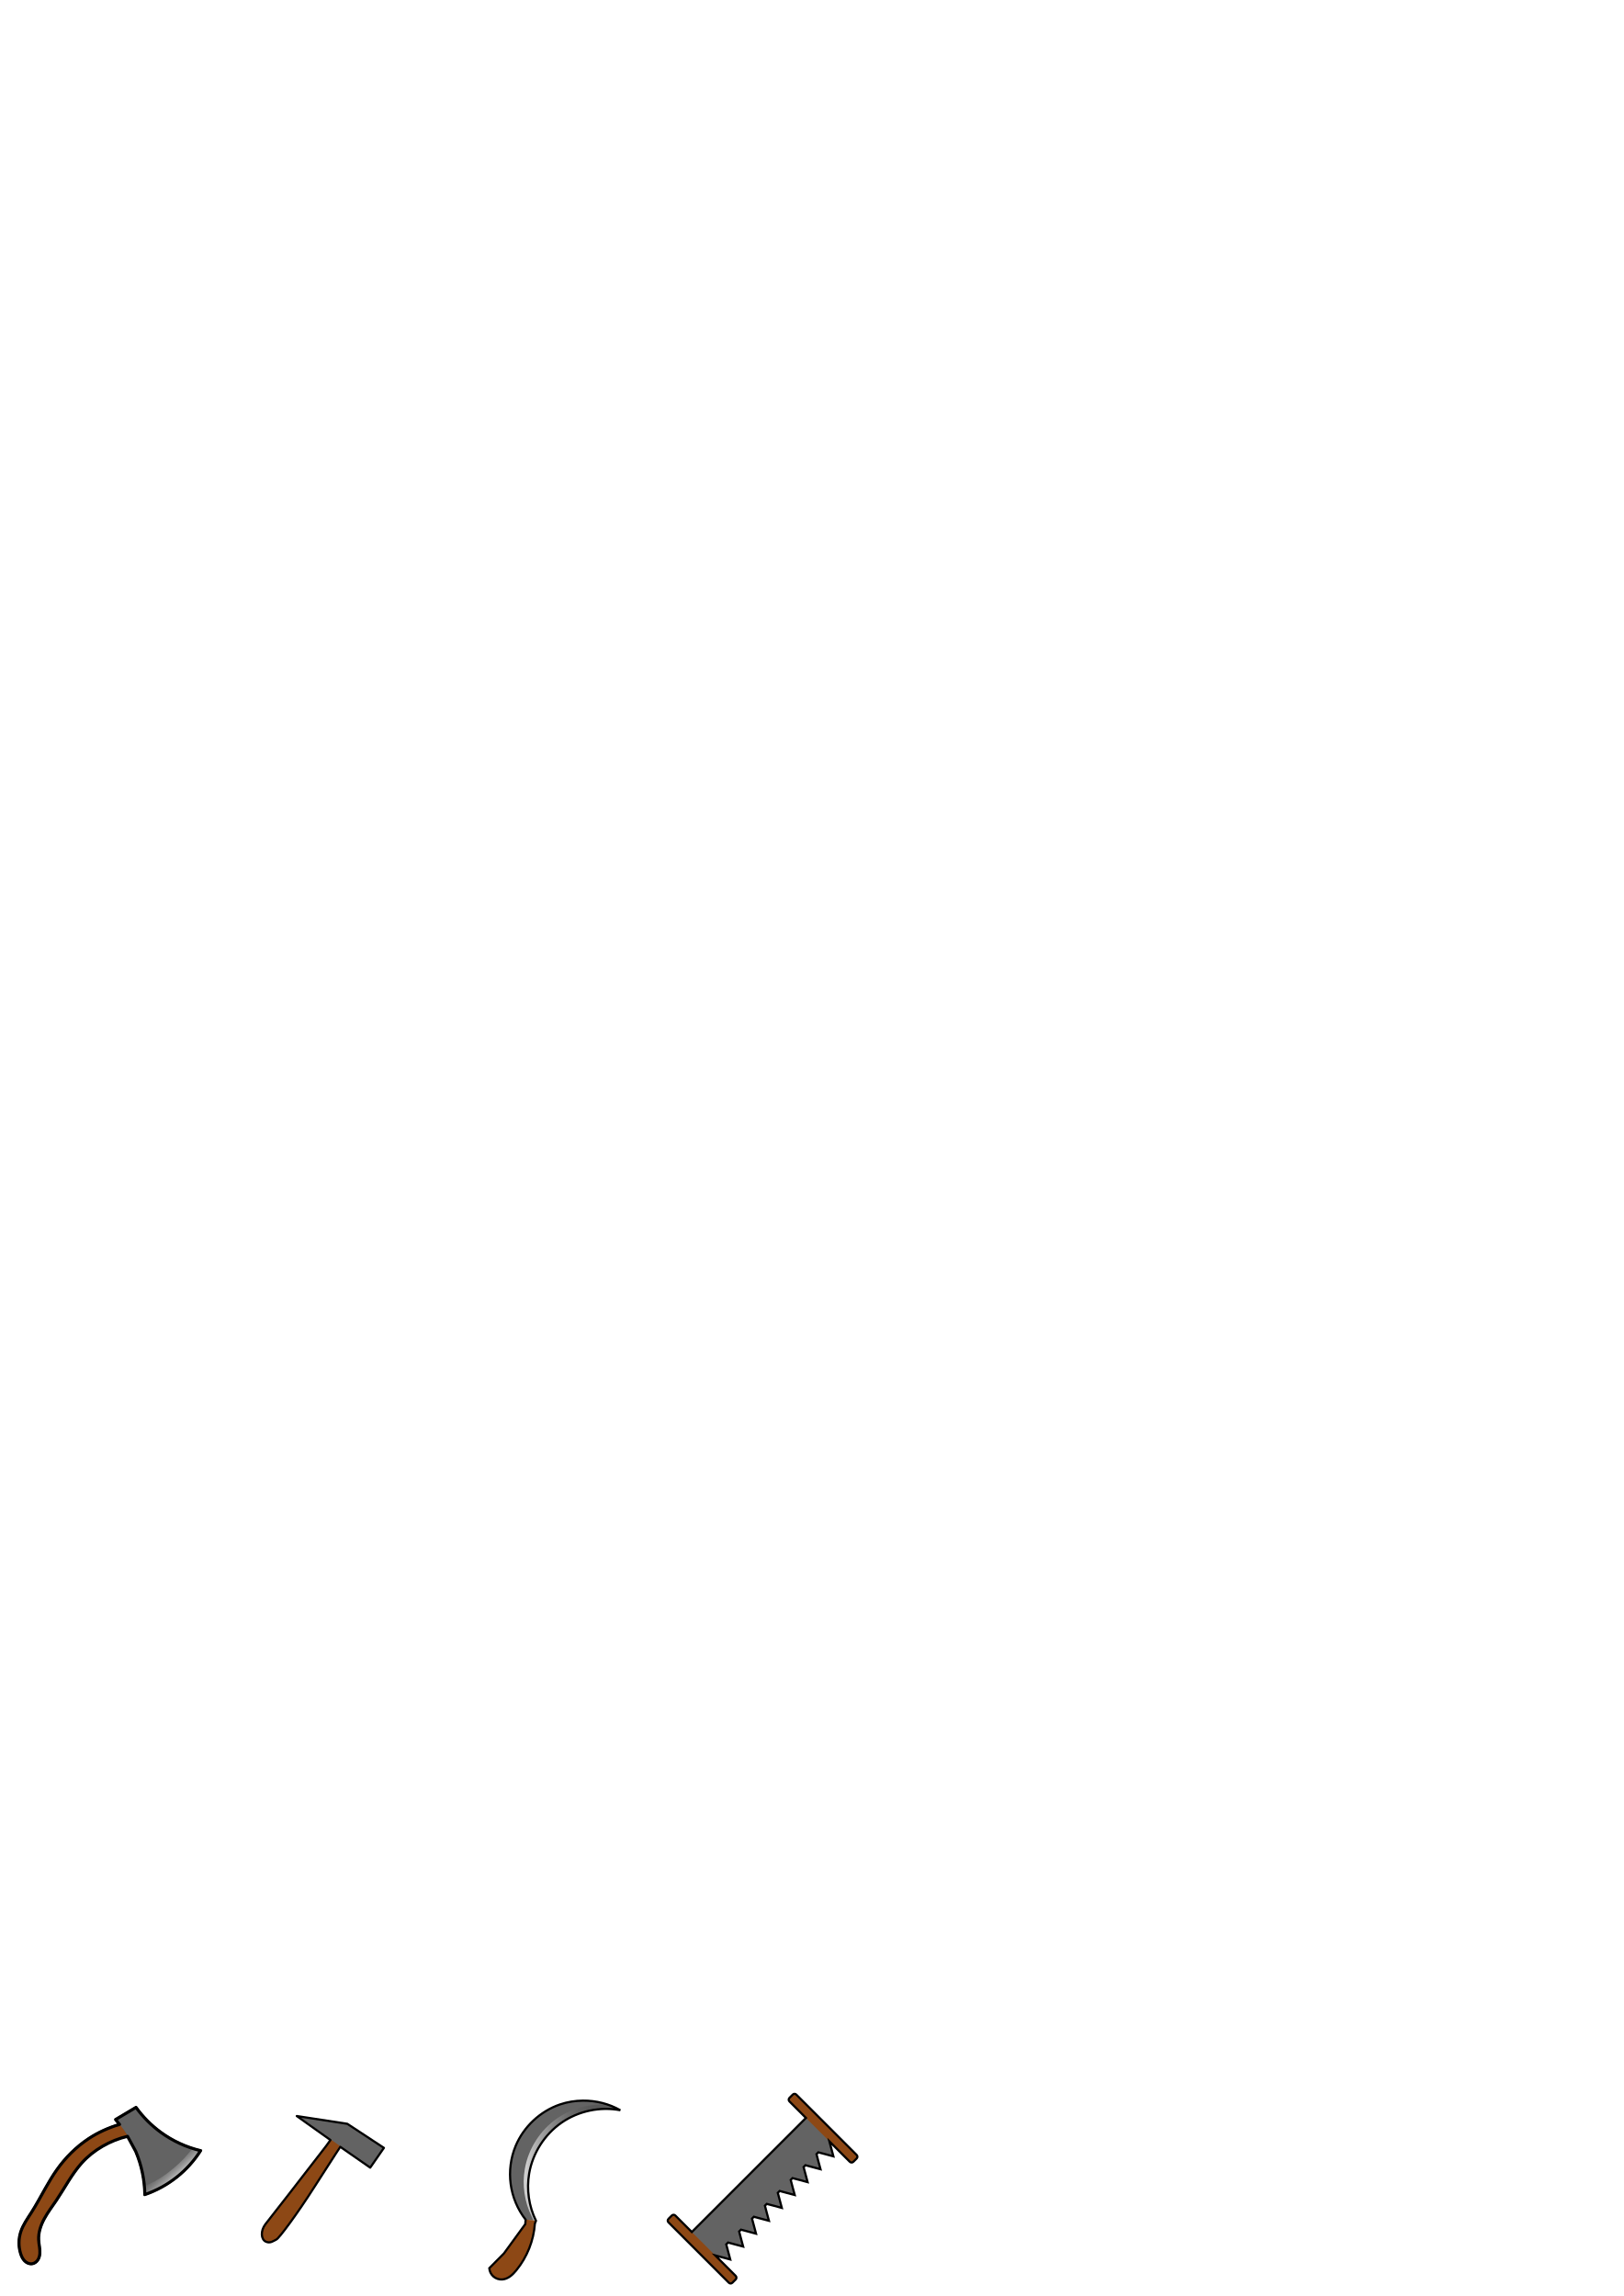
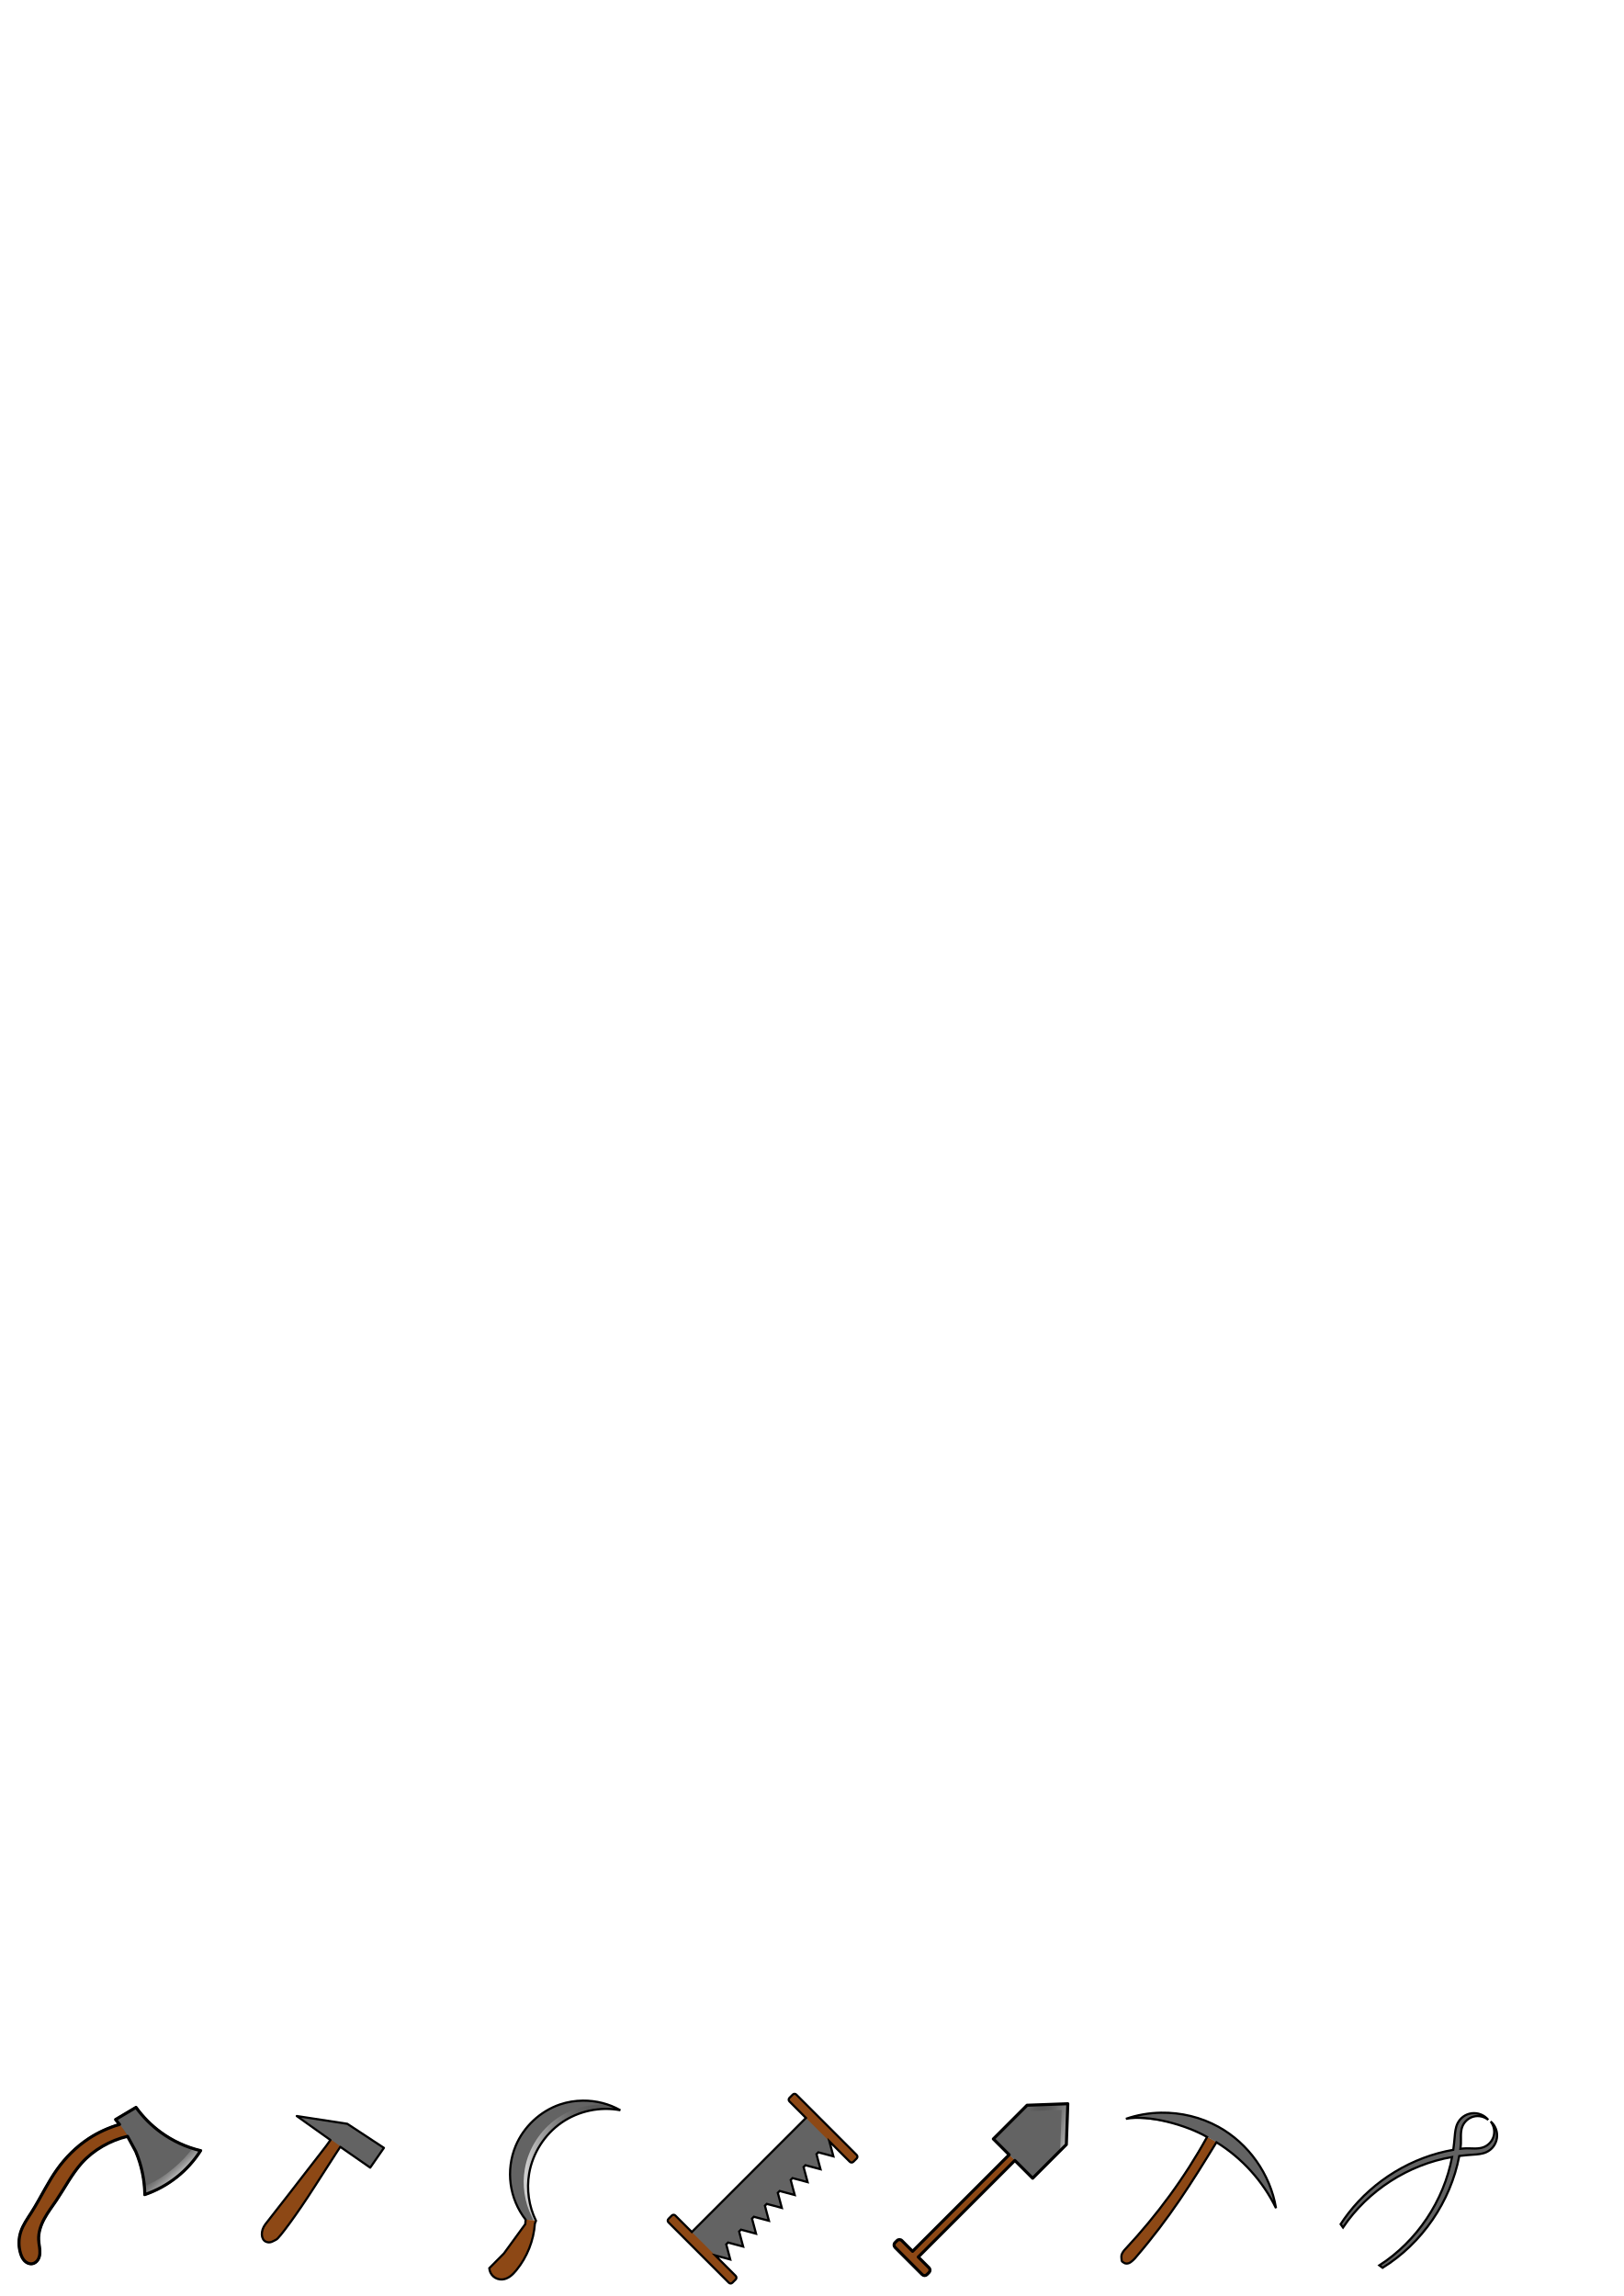
<svg xmlns="http://www.w3.org/2000/svg" xmlns:xlink="http://www.w3.org/1999/xlink" width="744.094" height="1052.362" id="svg2" version="1.1">
  <defs id="defs4">
    <linearGradient id="linearGradient3805">
      <stop style="stop-color:#dadada;stop-opacity:1;" offset="0" id="stop3807" />
      <stop style="stop-color:#000000;stop-opacity:0;" offset="1" id="stop3809" />
    </linearGradient>
    <filter id="filter3856">
      <feGaussianBlur stdDeviation="0.401" id="feGaussianBlur3858" />
    </filter>
    <linearGradient xlink:href="#linearGradient3805" id="linearGradient3876" gradientUnits="userSpaceOnUse" gradientTransform="translate(15.09375,832)" x1="206.469" y1="108.938" x2="177.902" y2="76.973" />
-     <linearGradient xlink:href="#linearGradient3805" id="linearGradient4081" x1="239.5" y1="997.248" x2="284.281" y2="997.248" gradientUnits="userSpaceOnUse" />
    <linearGradient xlink:href="#linearGradient3805" id="linearGradient4093" gradientUnits="userSpaceOnUse" x1="239.5" y1="997.248" x2="284.281" y2="997.248" />
+     <linearGradient xlink:href="#linearGradient3805" id="linearGradient4250" x1="450.618" y1="941.167" x2="430.301" y2="952.362" gradientUnits="userSpaceOnUse" />
+     <linearGradient xlink:href="#linearGradient3805" id="linearGradient4258" gradientUnits="userSpaceOnUse" x1="450.618" y1="941.167" x2="430.301" y2="952.362" />
  </defs>
  <g id="layer1">
    <g id="g3868" transform="matrix(0.3863904,0,0,0.3863904,-1.204748,633.1471)">
      <path id="path3956" transform="matrix(2.588056,0,0,2.588056,3.117955,-1638.62)" d="m 144.25,974 7.188,6.875 c -2.783,3.963 -3.717,4.876 -13.656,17.812 -9.598,12.492 -13.99,17.862 -16.219,20.844 -2.229,2.982 -2.009,6.834 0.219,7.906 2.051,0.987 3.56,-0.346 4.875,-0.969 1.315,-0.623 9.603,-11.852 17.219,-23.781 9.812,-15.37 12.014,-18.541 12.062,-18.688 l 13.719,9.531 6.281,-9.062 -16.781,-11.031 z" style="fill:#8d4815;fill-opacity:1;stroke:none" />
      <path d="m 145.203,881.304 c -13.073,3.701 -25.57,9.432 -36.904,16.925 -14.872,9.831 -27.69,22.664 -37.955,37.24 -4.895,6.95 -9.215,14.286 -13.396,21.687 -5.479,9.7 -10.734,19.537 -16.716,28.935 -4.57,7.18 -9.615,14.209 -12.345,22.27 -2.859,8.441 -2.991,17.79 -0.322,26.292 1.001,3.19 2.433,6.33 4.788,8.704 1.177,1.187 2.578,2.165 4.135,2.773 1.557,0.608 3.274,0.836 4.923,0.563 2.672,-0.443 5.025,-2.197 6.534,-4.446 1.509,-2.25 2.233,-4.957 2.44,-7.658 0.413,-5.402 -1.143,-10.754 -1.415,-16.165 -0.44,-8.746 2.503,-17.367 6.661,-25.074 4.158,-7.707 9.52,-14.685 14.416,-21.946 9.957,-14.767 18.1,-30.876 29.957,-44.166 14.296,-16.024 33.779,-27.344 54.78,-31.828 l -9.578,-14.107" id="path2989" style="fill:#000000;fill-opacity:1;stroke:#000000;stroke-width:2.588px;stroke-linecap:butt;stroke-linejoin:miter;stroke-opacity:1" />
      <path d="m 140.154,875.638 c 10.024,11.205 18.175,24.08 24.016,37.933 6.802,16.132 10.456,33.584 10.698,51.089 13.69,-4.692 26.57,-11.739 37.903,-20.738 11.074,-8.793 20.667,-19.447 28.256,-31.378 -16.945,-4.046 -33.072,-11.483 -47.152,-21.743 -11.296,-8.232 -21.275,-18.269 -29.44,-29.613 l -24.281,14.451" id="path2997" style="fill:#000000;fill-opacity:1;stroke:#000000;stroke-width:2.588px;stroke-linecap:butt;stroke-linejoin:miter;stroke-opacity:1" />
      <path style="fill:#8d4815;fill-opacity:1;stroke:none" id="path3774" d="m 145.917,881.17 c -13.332,3.661 -26.08,9.442 -37.619,17.059 -14.879,9.822 -27.691,22.663 -37.955,37.24 -4.894,6.95 -9.215,14.286 -13.396,21.687 -5.48,9.7 -10.734,19.537 -16.716,28.935 -4.57,7.18 -9.615,14.209 -12.345,22.27 -2.859,8.441 -2.991,17.79 -0.322,26.292 1.001,3.19 2.433,6.33 4.788,8.704 1.177,1.187 2.578,2.165 4.135,2.773 1.557,0.608 3.274,0.836 4.923,0.563 2.672,-0.443 5.025,-2.197 6.534,-4.446 1.509,-2.25 2.233,-4.957 2.44,-7.658 0.413,-5.402 -1.143,-10.754 -1.415,-16.165 -0.44,-8.746 2.503,-17.367 6.661,-25.074 4.158,-7.707 9.52,-14.685 14.415,-21.946 9.956,-14.767 18.099,-30.877 29.957,-44.166 14.457,-16.202 34.224,-27.587 55.494,-31.962 l -9.578,-14.107" />
      <path style="fill:#636363;fill-opacity:1;stroke:none" id="path3776" d="m 140.154,875.638 c 10.024,11.205 18.175,24.08 24.016,37.933 6.802,16.132 10.456,33.584 10.698,51.089 13.69,-4.692 26.57,-11.739 37.903,-20.738 11.074,-8.793 20.667,-19.447 28.256,-31.378 -16.945,-4.046 -33.072,-11.483 -47.152,-21.743 -11.296,-8.232 -21.275,-18.269 -29.44,-29.613 l -24.281,14.451" />
      <path id="path3788" d="m 231.237,909.808 c -3.843,5.57 -11.364,14.786 -24.812,25.688 -14.572,11.813 -26.347,17.04 -32.719,19.25 0.563,4.55 1.17,9.911 1.17,9.911 0,0 15.772,-2.807 37.906,-20.75 22.134,-17.943 28.25,-31.375 28.25,-31.375 0,0 -3.866,-1.738 -9.795,-2.723 z" style="fill:url(#linearGradient3876);fill-opacity:1;stroke:none" />
      <path id="path3813" d="m 164.438,861.188 -24.281,14.438 4.737,5.795 c -12.636,3.708 -25.595,9.537 -36.58,16.799 -14.872,9.831 -27.703,22.675 -37.969,37.25 -4.895,6.95 -9.225,14.286 -13.406,21.688 -5.479,9.7 -10.737,19.539 -16.719,28.938 -4.57,7.18 -9.613,14.22 -12.344,22.281 -2.859,8.441 -2.982,17.779 -0.312,26.281 1.001,3.19 2.427,6.314 4.781,8.688 1.177,1.187 2.599,2.174 4.156,2.781 1.557,0.608 3.257,0.836 4.906,0.562 2.672,-0.443 5.022,-2.188 6.531,-4.438 1.509,-2.25 2.231,-4.955 2.438,-7.656 0.413,-5.402 -1.134,-10.745 -1.406,-16.156 -0.44,-8.746 2.498,-17.387 6.656,-25.094 4.158,-7.707 9.511,-14.677 14.406,-21.938 C 79.988,956.639 88.143,940.54 100,927.25 c 13.874,-15.551 34.075,-26.978 54.366,-31.719 l 9.79,18.031 c 6.802,16.132 10.477,33.588 10.719,51.094 13.69,-4.692 26.573,-11.75 37.906,-20.75 11.074,-8.793 20.661,-19.444 28.25,-31.375 -16.945,-4.046 -33.077,-11.459 -47.156,-21.719 -11.296,-8.232 -21.272,-18.281 -29.438,-29.625 z" style="fill:none;stroke:#000000;stroke-width:3.623;stroke-linejoin:round;stroke-miterlimit:4;stroke-opacity:1;stroke-dasharray:none;filter:url(#filter3856)" />
      <path transform="matrix(0.8264293,0.5630405,-0.5630405,0.8264293,0,0)" style="fill:#636363;fill-opacity:1;stroke:none" d="m 838.846,494.127 51.97,-0.818 -0.229,28.541 -103.507,-2.433 z" id="rect3930" />
      <path style="fill:none;stroke:#000000;stroke-linejoin:round;stroke-opacity:1" d="m 136,969.875 15.438,11 c -2.783,3.963 -3.717,4.876 -13.656,17.812 -9.598,12.492 -13.99,17.862 -16.219,20.844 -2.229,2.982 -2.009,6.834 0.219,7.906 2.051,0.987 3.56,-0.346 4.875,-0.969 1.315,-0.623 9.603,-11.852 17.219,-23.781 9.812,-15.37 12.014,-18.541 12.062,-18.688 l 13.719,9.531 6.281,-9.062 -16.781,-11.031 z" transform="matrix(2.588056,0,0,2.588056,3.117955,-1638.62)" id="path3949" />
      <g id="g4087" transform="translate(0,-15.52834)">
        <path d="m 738.851,880.143 c -21.45,-12.257 -48.204,-14.819 -71.59,-6.856 -23.386,7.964 -43.017,26.321 -52.529,49.121 -5.943,14.244 -8.021,30.079 -5.957,45.375 2.064,15.296 8.267,30.013 17.773,42.172 l 12.297,1.232 c -8.443,-17.226 -11.316,-37.127 -8.091,-56.038 4.106,-24.075 18.232,-46.281 38.297,-60.204 20.065,-13.923 45.811,-19.383 69.8,-14.803" id="path4007" style="fill:#636363;fill-opacity:1;stroke:none" />
        <path d="m 626.137,1015.193 -25.378,34.757 -17.354,17.562 c 0.278,3.762 2.098,7.386 4.95,9.855 2.852,2.469 6.699,3.752 10.462,3.489 3.401,-0.238 6.638,-1.686 9.398,-3.686 2.76,-2.001 5.085,-4.54 7.25,-7.173 12.837,-15.611 20.656,-35.286 22.037,-55.45 l 0.385,-3.789 -10.6,-0.85 -1.151,5.285" id="path4022" style="fill:#8d4815;fill-opacity:1;stroke:none" />
        <path id="path4062" transform="matrix(2.588056,0,0,2.588056,3.117955,-1638.62)" d="m 275.25,970.625 c -7.072,0.099 -14.123,2.278 -19.938,6.312 -7.753,5.38 -13.226,13.979 -14.812,23.281 -1.246,7.307 -0.137,15 3.125,21.656 0.846,1.88 -0.005,0.01 0.859,1.859 l 1.141,0.141 c -3.262,-6.656 -4.371,-14.35 -3.125,-21.656 1.587,-9.302 7.059,-17.902 14.812,-23.281 7.753,-5.38 17.7,-7.488 26.969,-5.719 -1.743,-0.996 -3.576,-1.807 -5.469,-2.469 -0.009,-0.003 -0.022,0.003 -0.031,0 -1.174,-0.101 -2.353,-0.141 -3.531,-0.125 z" style="fill:url(#linearGradient4093);fill-opacity:1;stroke:none" />
        <path id="path4047" d="m 638.809,1011.226 c -8.443,-17.226 -11.313,-37.138 -8.088,-56.047 4.106,-24.075 18.27,-46.33 38.336,-60.253 20.065,-13.923 45.807,-19.38 69.797,-14.8 -13.406,-7.661 -28.888,-11.52 -44.32,-11.404 -9.26,0.07 -18.486,1.543 -27.255,4.529 -23.386,7.964 -43.058,26.373 -52.57,49.173 -5.943,14.244 -7.968,30.076 -5.904,45.372 2.064,15.296 8.206,29.977 17.712,42.137 l -0.404,5.257 -25.314,34.777 -17.389,17.55 c 0.278,3.762 2.082,7.398 4.933,9.867 2.852,2.469 6.751,3.741 10.514,3.478 3.401,-0.238 6.621,-1.72 9.382,-3.72 2.76,-2.001 5.033,-4.484 7.198,-7.117 12.837,-15.611 20.699,-35.317 22.079,-55.482 z" style="fill:none;stroke:#000000;stroke-width:2.588px;stroke-linecap:butt;stroke-linejoin:miter;stroke-opacity:1" />
      </g>
      <g id="g4195" transform="matrix(0.5229626,-0.5229626,0.5229626,0.5229626,31.61021,1125.088)">
        <path id="rect4097" transform="matrix(2.588056,0,0,2.588056,3.117955,-1638.62)" d="m 332.5,882.875 0,20.5 1.719,0 2.406,4.125 2.438,4.25 2.469,-4.25 2.375,-4.125 1.625,0 2.375,4.125 2.469,4.25 2.438,-4.25 2.406,-4.125 1.594,0 2.406,4.125 2.438,4.25 2.469,-4.25 2.375,-4.125 1.625,0 2.375,4.125 2.469,4.25 2.438,-4.25 2.406,-4.125 1.594,0 2.406,4.125 2.438,4.25 2.469,-4.25 2.375,-4.125 1.625,0 2.375,4.125 2.469,4.25 2.438,-4.25 2.406,-4.125 1.594,0 2.406,4.125 2.438,4.25 2.469,-4.25 2.375,-4.125 1.625,0 2.375,4.125 2.469,4.25 2.438,-4.25 2.406,-4.125 1.594,0 2.406,4.125 2.438,4.25 2.469,-4.25 2.375,-4.125 0.719,0 0,-20.5 -102.5,0 z" style="fill:#636363;fill-opacity:1;stroke:none" />
        <rect style="fill:#8d4815;fill-opacity:1;stroke:none" id="rect4167" width="15.528" height="144.931" x="1126.981" y="604.868" rx="5.408" ry="5.408" />
        <rect ry="5.408" rx="5.408" y="604.868" x="852.647" height="144.931" width="15.528" id="rect4095" style="fill:#8d4815;fill-opacity:1;stroke:none" />
        <path id="rect4169" transform="matrix(2.588056,0,0,2.588056,3.117955,-1638.62)" d="m 329.781,866.875 c -0.856,0 -1.531,0.675 -1.531,1.531 l 0,52.906 c 0,0.856 0.675,1.562 1.531,1.562 l 2.938,0 c 0.856,0 1.531,-0.706 1.531,-1.562 l 0,-17.906 2.375,4.094 2.438,4.25 2.469,-4.25 2.375,-4.125 1.625,0 2.375,4.125 2.469,4.25 2.438,-4.25 2.406,-4.125 1.594,0 2.406,4.125 2.438,4.25 2.469,-4.25 2.375,-4.125 1.625,0 2.375,4.125 2.469,4.25 2.438,-4.25 2.406,-4.125 1.594,0 2.406,4.125 2.438,4.25 2.469,-4.25 2.375,-4.125 1.625,0 2.375,4.125 2.469,4.25 2.438,-4.25 2.406,-4.125 1.594,0 2.406,4.125 2.438,4.25 2.469,-4.25 2.375,-4.125 1.625,0 2.375,4.125 2.469,4.25 2.438,-4.25 2.406,-4.125 1.594,0 2.406,4.125 2.438,4.25 2.469,-4.25 2.344,-4.062 0,17.875 c 0,0.856 0.675,1.562 1.531,1.562 l 2.938,0 c 0.856,0 1.531,-0.706 1.531,-1.562 l 0,-52.906 c 0,-0.856 -0.675,-1.531 -1.531,-1.531 l -2.938,0 c -0.856,0 -1.531,0.675 -1.531,1.531 l 0,14.469 -100,0 0,-14.469 c 0,-0.856 -0.675,-1.531 -1.531,-1.531 l -2.938,0 z" style="fill:none;stroke:#000000;stroke-width:1.352;stroke-opacity:1" />
      </g>
+       <g id="g4252" transform="matrix(0.7071068,0.7071068,-0.7071068,0.7071068,1019.338,-511.6172)">
+         <path id="rect4224" transform="matrix(2.588056,0,0,2.588056,3.117955,-1638.62)" d="m 438.594,974.062 0,62.75 -6.938,0 c -0.856,0 -1.562,0.675 -1.562,1.531 l 0,1.344 c 0,0.856 0.706,1.531 1.562,1.531 l 17.594,0 c 0.856,0 1.531,-0.675 1.531,-1.531 l 0,-1.344 c 0,-0.856 -0.675,-1.531 -1.531,-1.531 l -6.969,0 0,-62.75 -3.688,0 z" style="fill:#8d4815;fill-opacity:1;stroke:none" />
+         <path id="rect4228" d="m 1111.66,826.147 32.97,-35.372 32.97,35.372 0,56.587 -65.939,0 z" style="fill:#636363;fill-opacity:1;stroke:none" />
+         <path id="path4239" transform="matrix(2.588056,0,0,2.588056,3.117955,-1638.62)" d="m 441.062,938.688 -12.719,13.688 0,4 12.719,-13.688 12.75,13.688 0,-4 -12.75,-13.688 z" style="fill:url(#linearGradient4258);fill-opacity:1;stroke:none" />
+         <path id="rect4231" d="m 1144.612,790.756 -32.917,35.424 0,56.533 26.528,0 0,161.996 -17.955,0 c -2.216,0 -4.044,1.747 -4.044,3.963 l 0,3.478 c 0,2.216 1.828,3.963 4.044,3.963 l 45.534,0 c 2.216,0 3.963,-1.747 3.963,-3.963 l 0,-3.478 c 0,-2.216 -1.747,-3.963 -3.963,-3.963 l -18.035,0 0,-161.996 29.843,0 0,-56.533 -32.998,-35.424 z" style="fill:none;stroke:#000000;stroke-width:3.623;stroke-linecap:round;stroke-linejoin:round;stroke-miterlimit:4;stroke-opacity:1;stroke-dasharray:none" />
+       </g>
+       <g id="g4341" transform="translate(-20.70445,-5.176112)">
+         <path d="m 1454.734,900.805 c -25.794,47.67 -57.84,91.953 -95.058,131.355 -2.526,2.674 -5.158,5.465 -6.216,8.987 -0.529,1.761 -0.628,3.68 -0.08,5.435 0.548,1.755 1.783,3.326 3.453,4.096 1.109,0.511 2.368,0.658 3.579,0.507 1.211,-0.151 2.376,-0.592 3.433,-1.202 2.115,-1.219 3.778,-3.073 5.394,-4.903 37.304,-42.241 70.069,-88.488 97.55,-137.689 l -12.055,-6.586" id="path4320" style="fill:#8d4815;fill-opacity:1;stroke:none" />
+         <path d="m 1359.171,879.989 c 35.73,-12.359 76.632,-8.852 109.737,9.407 35.712,19.697 61.595,56.317 68.246,96.555 -16.474,-34.044 -43.479,-62.899 -76.358,-81.589 -30.688,-17.445 -66.362,-26 -101.624,-24.373" id="path4280" style="fill:#636363;fill-opacity:1;stroke:none" />
+         <path id="path4334" d="m 1400.83,872.684 c -14.169,0.231 -28.253,2.644 -41.652,7.279 26.71,-5.08 70.34,6.794 96.307,21.542 -26.814,48.451 -58.958,92.135 -97.116,133.094 -1.924,2.065 -3.331,3.977 -4.287,6.632 -0.478,1.328 -0.189,5.49 0.081,6.875 0.27,1.385 1.522,1.766 2.669,2.588 1.028,0.737 2.296,1.042 3.559,0.971 1.263,-0.072 2.556,-0.48 3.639,-1.132 2.167,-1.304 5.607,-4.522 7.117,-6.551 40.115,-46.625 65.689,-87.746 95.435,-136.197 30.258,18.699 55.109,46.103 70.605,78.127 -6.651,-40.239 -32.548,-76.789 -68.26,-96.486 -20.691,-11.412 -44.483,-17.127 -68.098,-16.741 z" style="fill:none;stroke:#000000;stroke-width:2.588px;stroke-linecap:butt;stroke-linejoin:miter;stroke-opacity:1" />
+       </g>
+       <path style="fill:#636363;fill-opacity:1;stroke:#000000;stroke-width:2.588px;stroke-linecap:butt;stroke-linejoin:miter;stroke-opacity:1" d="m 1602.336,986.767 c -3.239,4.193 -6.315,8.525 -9.197,12.977 l 2.823,3.945 c 29.454,-43.788 77.382,-74.626 129.346,-83.606 -9.812,52.104 -41.65,99.785 -86.25,128.53 l 3.847,2.884 c 46.885,-29.07 80.664,-78.456 90.94,-132.632 0.393,-0.049 0.774,-0.131 1.168,-0.178 5.003,-0.595 10.054,-1.019 15.08,-1.367 5.404,-0.374 10.968,-0.723 15.893,-2.979 3.313,-1.518 6.223,-3.867 8.401,-6.789 2.178,-2.923 3.608,-6.407 4.115,-10.016 0.507,-3.609 0.085,-7.364 -1.203,-10.774 -1.288,-3.409 -3.427,-6.46 -6.193,-8.833 3.838,4.847 5.194,11.576 3.502,17.522 -1.692,5.946 -6.401,10.954 -12.215,13.056 -3.217,1.162 -6.672,1.47 -10.092,1.48 -3.42,0.011 -6.84,-0.26 -10.26,-0.193 -2.261,0.044 -4.537,0.27 -6.783,0.537 0.256,-1.969 0.461,-3.956 0.538,-5.94 0.134,-3.417 -0.066,-6.854 0.011,-10.273 0.078,-3.419 0.432,-6.884 1.657,-10.077 2.215,-5.772 7.316,-10.315 13.294,-11.889 5.979,-1.575 12.671,-0.108 17.442,3.824 -2.318,-2.812 -5.32,-5.011 -8.704,-6.365 -3.384,-1.354 -7.152,-1.865 -10.771,-1.428 -3.618,0.436 -7.086,1.77 -10.051,3.89 -2.965,2.12 -5.372,5.024 -6.954,8.307 -2.353,4.879 -2.825,10.396 -3.304,15.792 -0.446,5.018 -0.936,10.057 -1.629,15.047 -0.016,0.111 -0.052,0.221 -0.068,0.333 -48.853,8.482 -94.09,36.001 -124.384,75.217 z" id="path4350" />
    </g>
  </g>
</svg>
